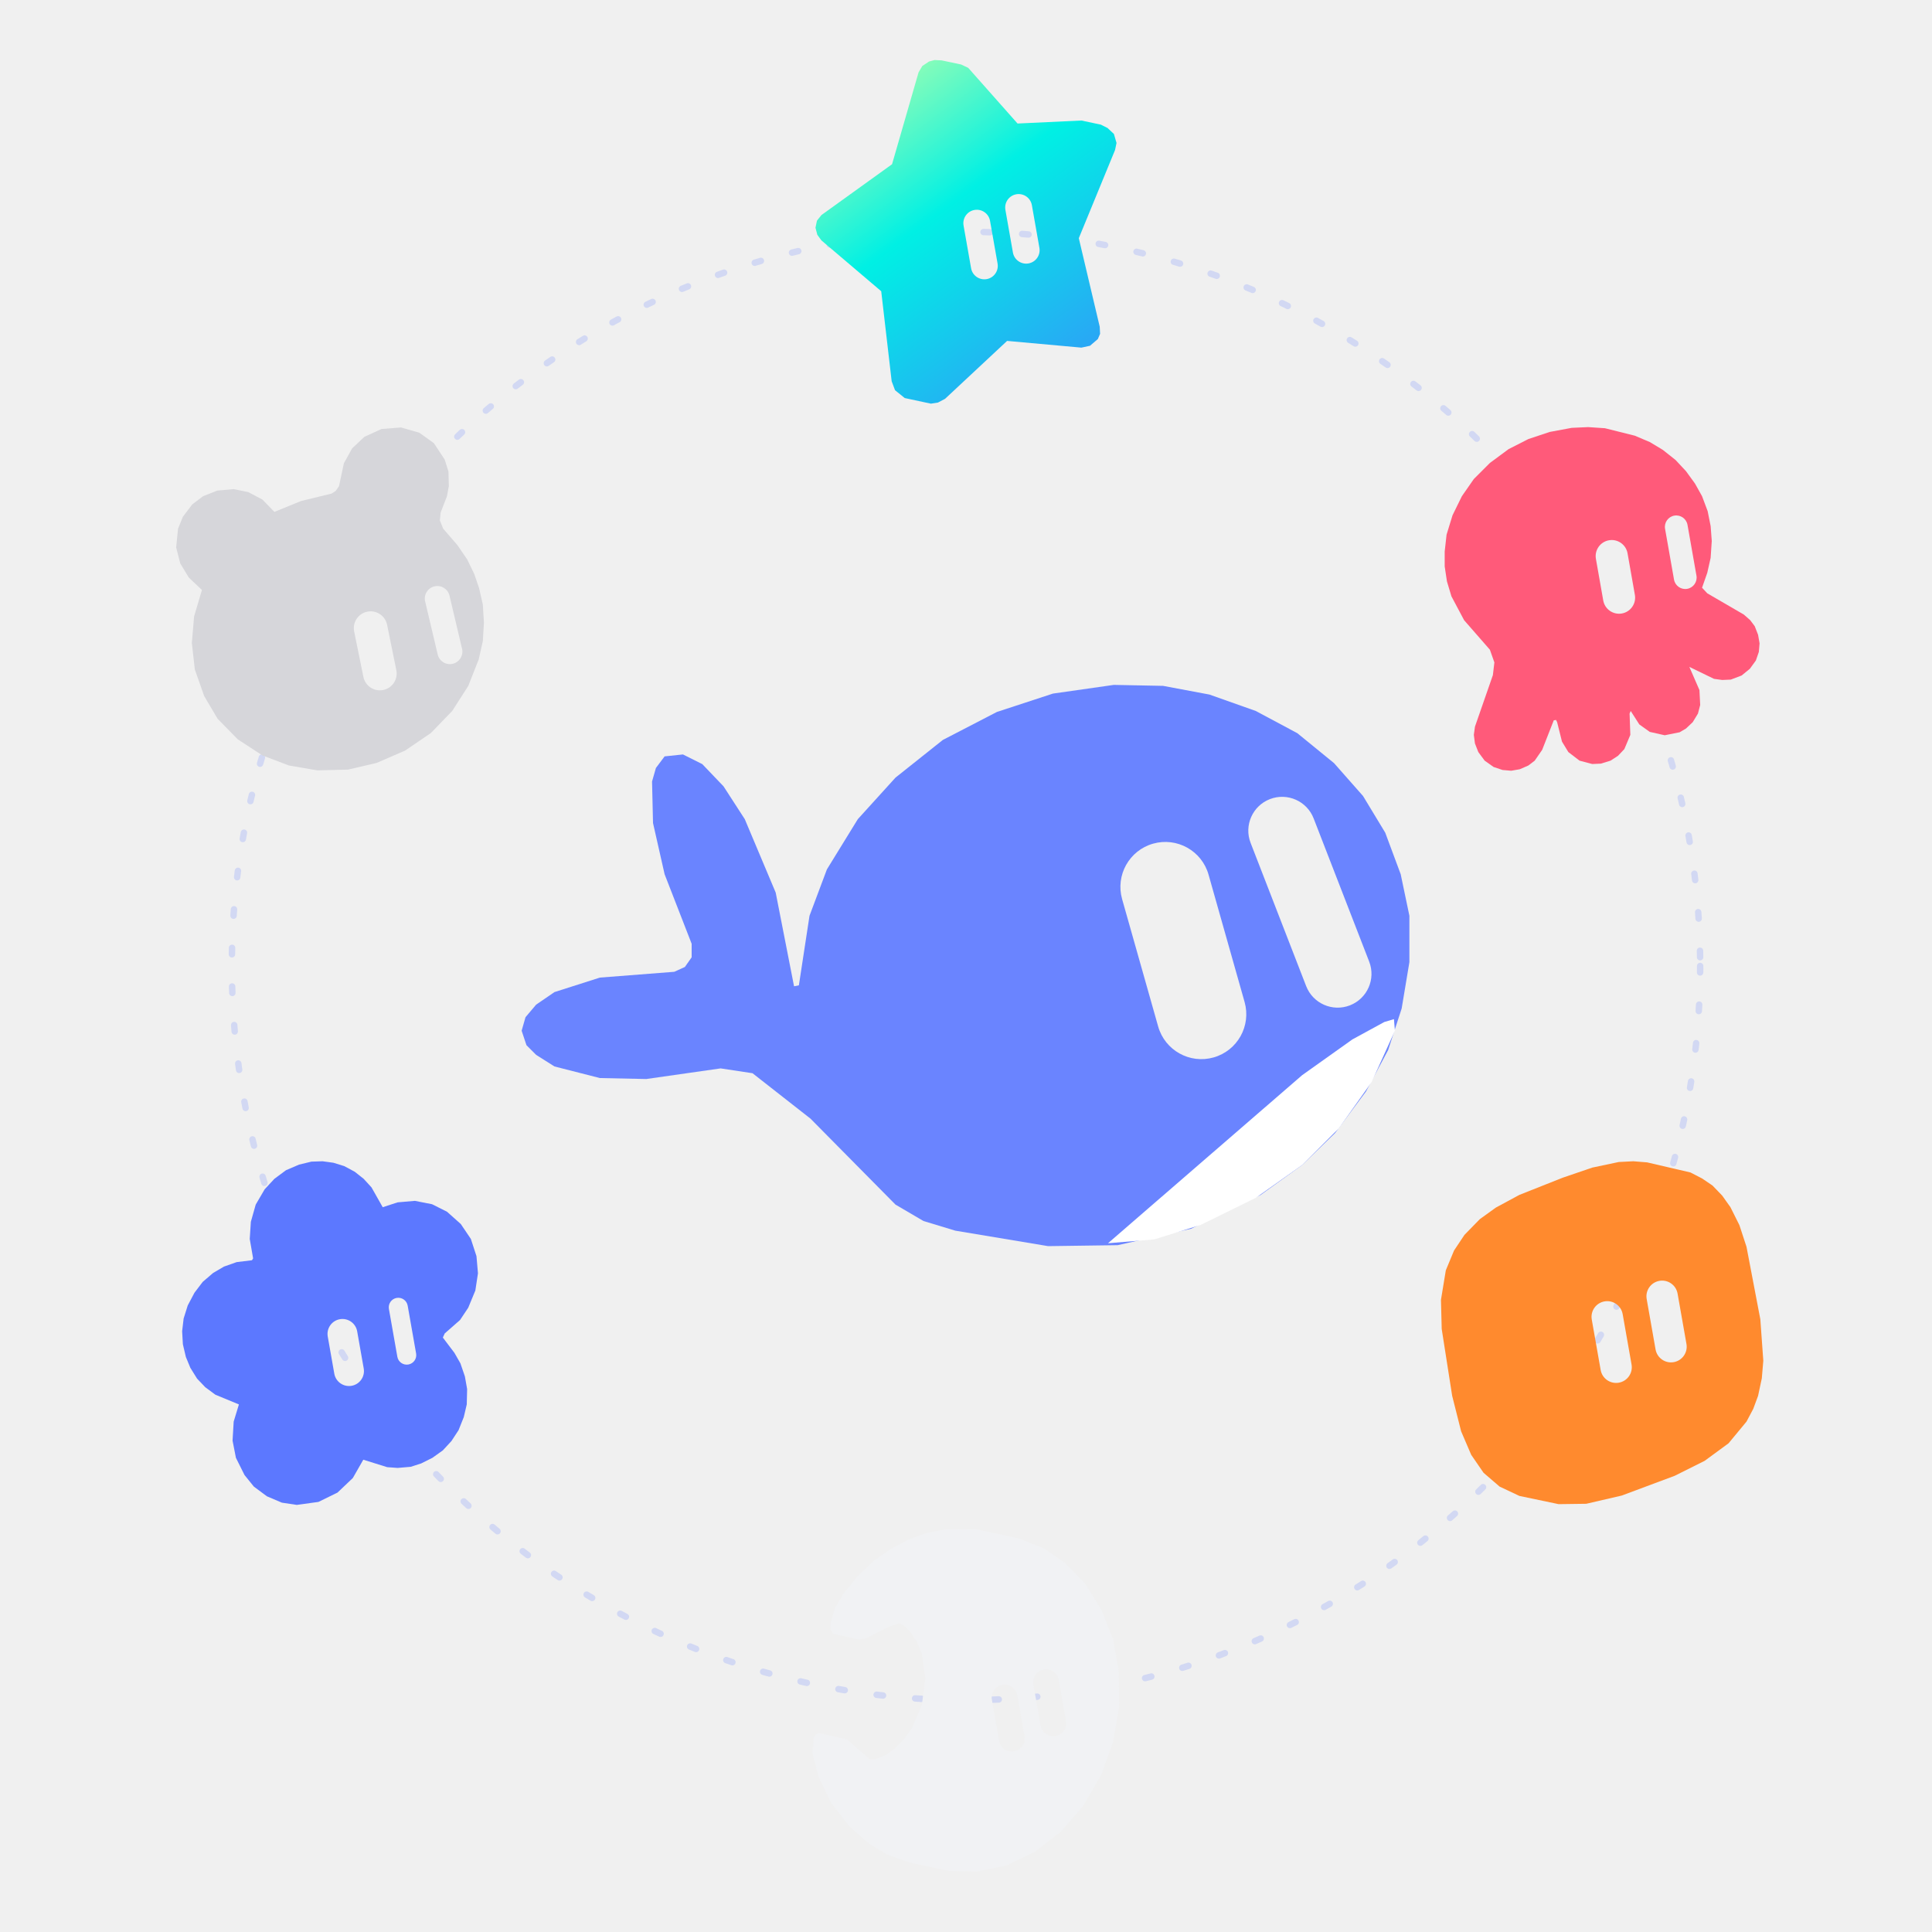
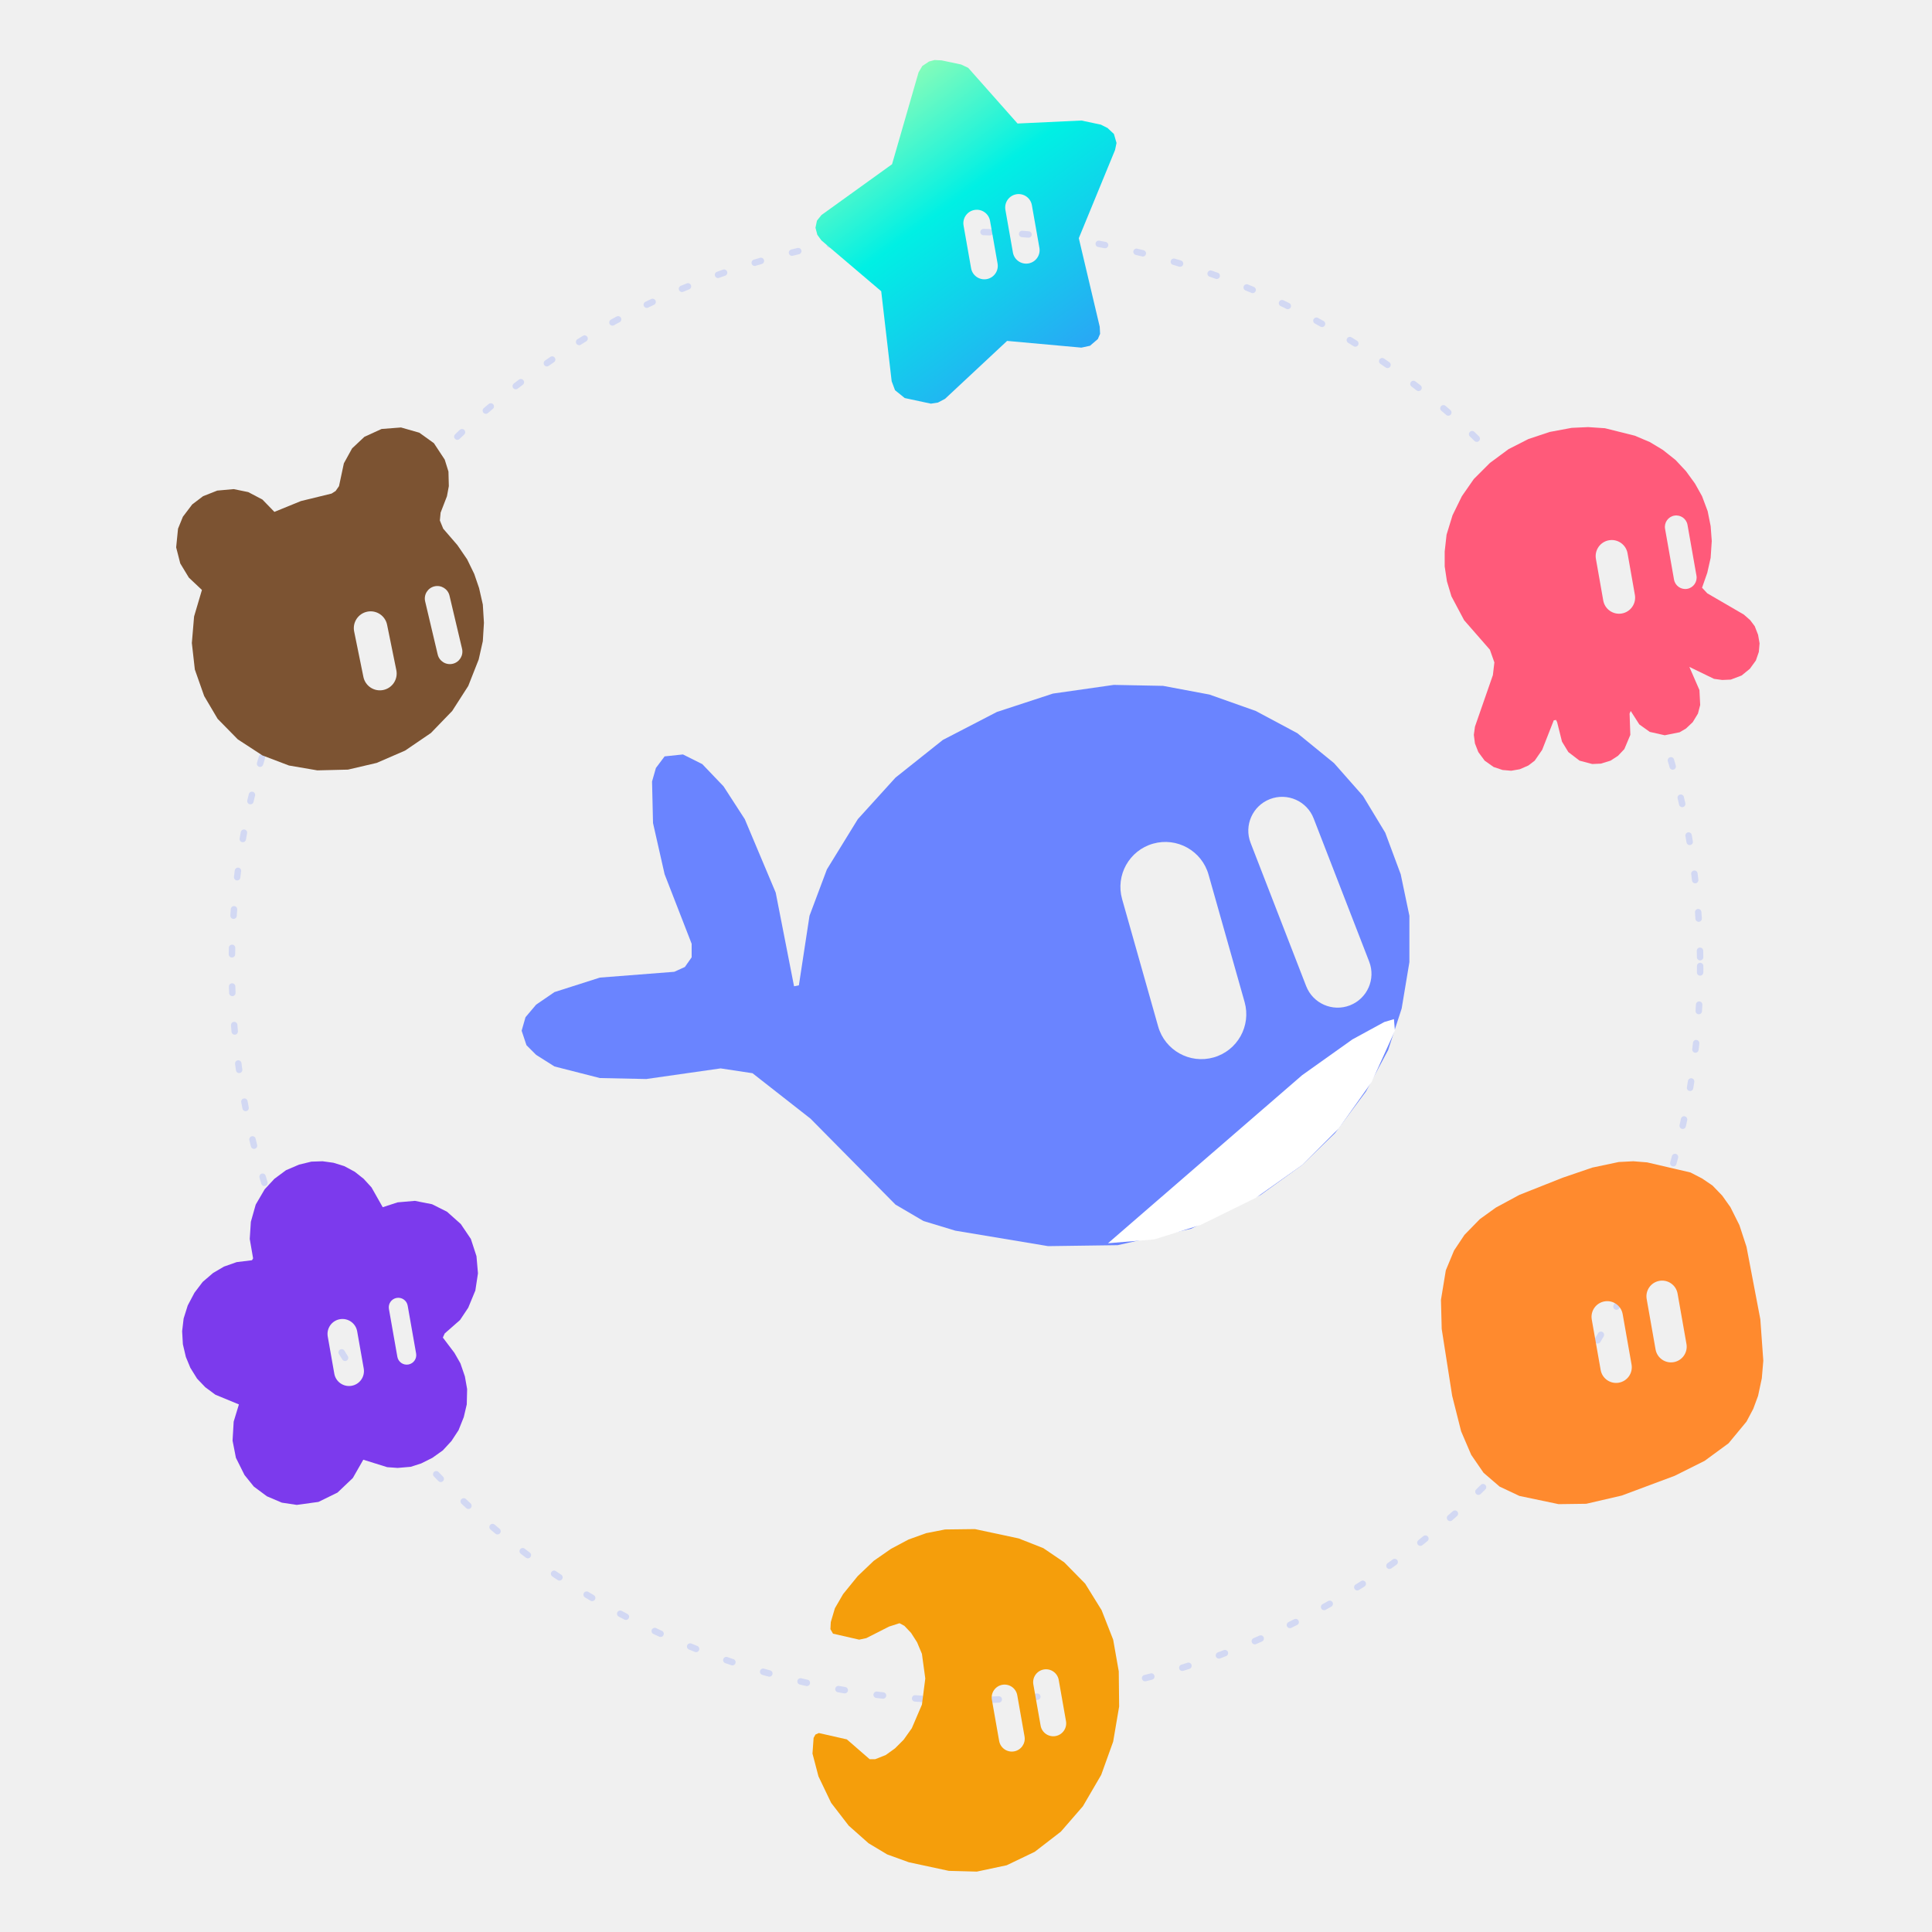
<svg xmlns="http://www.w3.org/2000/svg" viewBox="0 0 600 600" width="600" height="600" role="img" aria-label="DS Bot">
  <circle cx="300" cy="300" r="228" fill="none" stroke="#6A84FF" stroke-opacity=".22" stroke-width="2" stroke-dasharray="2 10" stroke-linecap="round" />
  <g transform="translate(242.0 14.0) scale(1.16)">
    <defs>
      <linearGradient id="ds-logo-dark-0g" gradientUnits="userSpaceOnUse" x1="18" y1="10" x2="78" y2="92">
        <stop offset="0" stop-color="#A4FFB0" />
        <stop offset="0.42" stop-color="#00F0E4" />
        <stop offset="1" stop-color="#2E9EF7" />
      </linearGradient>
      <mask id="ds-logo-dark-0" maskUnits="userSpaceOnUse" x="-100" y="-100" width="300" height="300">
        <rect x="-100" y="-100" width="300" height="300" fill="#fff" />
        <g transform="translate(53.9 53.4) rotate(-10)">
          <rect x="-3.6" y="-9.4" width="7.2" height="18.8" rx="3.6" fill="#000" />
        </g>
        <g transform="translate(65.1 49.2) rotate(-10)">
          <rect x="-3.6" y="-9.4" width="7.2" height="18.8" rx="3.6" fill="#000" />
        </g>
      </mask>
    </defs>
    <g mask="url(#ds-logo-dark-0)">
      <g fill-rule="evenodd">
        <path d="M40.1 4.4l1.5-.4 1.9 .1 5.2 1.1 1.9 .9 13.2 14.9 17.1-.8 5.2 1.1 1.8 .9 1.7 1.6 .7 2.4-.4 1.9-9.7 23.6 5.6 23.7 .1 1.9-.6 1.4-2.1 1.8-2.3 .5-19.9-1.8-16.6 15.5-1.9 1-1.9 .3-7-1.5-2.6-2.1-.9-2.4-2.8-24.1-16-13.6-1.1-1.5-.5-1.9 .4-1.9 1.2-1.5 18.9-13.6 7.1-24.6 1-1.7z" fill="url(#ds-logo-dark-0g)" />
      </g>
    </g>
  </g>
  <g transform="translate(439.5 128.0) scale(1.16)">
    <defs>
      <mask id="ds-logo-dark-1" maskUnits="userSpaceOnUse" x="-100" y="-100" width="300" height="300">
        <rect x="-100" y="-100" width="300" height="300" fill="#fff" />
        <g transform="translate(53.6 44.1) rotate(-10)">
          <rect x="-4.3" y="-9.95" width="8.6" height="19.9" rx="4.3" fill="#000" />
        </g>
        <g transform="translate(71.1 37.5) rotate(-10)">
          <rect x="-3.05" y="-9.95" width="6.1" height="19.9" rx="3.05" fill="#000" />
        </g>
      </mask>
    </defs>
    <g mask="url(#ds-logo-dark-1)">
      <g fill-rule="evenodd">
        <path d="M41.9 4.2l4.4-.2 4.5 .3 8 2 4 1.7 3.5 2.1 3.4 2.7 2.8 3 2.4 3.3 1.9 3.4 1.5 4 .8 4 .3 4-.3 4.5-.9 4-1.4 4 1.4 1.5 9.8 5.7 1.7 1.5 1.2 1.6 .9 2.3 .4 2.3-.2 2.3-.8 2.3-1.6 2.2-2.2 1.8-2.9 1.1-2.3 .1-2.2-.3-6.6-3.2 2.7 6.2 .2 4-.6 2.3-1.4 2.3-1.8 1.7-1.7 1-4 .8-4-.9-2.8-2-2.3-3.6-.3 .7 .2 5.7-1.6 3.8-1.7 1.8-2 1.3-2.6 .8-2.3 .1-3.4-.9-3-2.3-1.7-2.8-1.3-5.2-.3-.6-.6 .1-3.1 7.9-2 2.9-1.7 1.3-2.3 1-2.3 .4-2.3-.2-2.4-.8-2.4-1.7-1.7-2.3-.9-2.3-.3-2.3 .3-2.2 4.8-13.8 .4-3.4-1.2-3.4-6.9-7.9-3.4-6.4-1.2-4-.6-4 0-4 .5-4.5 1.6-5.2 2.5-5.1 3.2-4.6 4.3-4.3 5-3.7 5.3-2.7 5.7-1.9z" fill="#FF5A7A" />
      </g>
    </g>
  </g>
  <g transform="translate(439.5 356.0) scale(1.16)">
    <defs>
      <mask id="ds-logo-dark-2" maskUnits="userSpaceOnUse" x="-100" y="-100" width="300" height="300">
        <rect x="-100" y="-100" width="300" height="300" fill="#fff" />
        <g transform="translate(52.6 52.4) rotate(-10)">
          <rect x="-4.2" y="-11.05" width="8.4" height="22.1" rx="4.2" fill="#000" />
        </g>
        <g transform="translate(67.3 46.9) rotate(-10)">
          <rect x="-4.2" y="-11.05" width="8.4" height="22.1" rx="4.2" fill="#000" />
        </g>
      </mask>
    </defs>
    <g mask="url(#ds-logo-dark-2)">
      <g fill-rule="evenodd">
        <path d="M54.5 4.2l3.9-.2 3.7 .3 11.6 2.7 3.1 1.6 2.8 1.9 2.6 2.7 2.2 3.1 2.4 4.8 1.9 5.8 3.7 19.4 .8 11.1-.4 4.7-1 4.7-1.3 3.5-1.8 3.4-4.8 5.8-6.4 4.7-8 4-14.2 5.3-9.5 2.2-7.4 .1-10.5-2.2-5.3-2.5-4.3-3.7-3.3-4.8-2.7-6.3-2.4-9.5-2.8-17.9-.2-7.8 1.3-7.9 2.2-5.3 2.8-4.2 4.1-4.2 4.3-3.1 6.3-3.4 11.6-4.6 7.9-2.7z" fill="#FF8A2E" />
      </g>
    </g>
  </g>
  <g transform="translate(242.0 470.0) scale(1.16)">
    <defs>
      <mask id="ds-logo-dark-3" maskUnits="userSpaceOnUse" x="-100" y="-100" width="300" height="300">
        <rect x="-100" y="-100" width="300" height="300" fill="#fff" />
        <g transform="translate(61.3 54.8) rotate(-10)">
          <rect x="-3.45" y="-9.05" width="6.9" height="18.1" rx="3.45" fill="#000" />
        </g>
        <g transform="translate(72.4 50.7) rotate(-10)">
          <rect x="-3.45" y="-9.05" width="6.9" height="18.1" rx="3.45" fill="#000" />
        </g>
      </mask>
    </defs>
    <g mask="url(#ds-logo-dark-3)">
      <g fill-rule="evenodd">
-         <path d="M44.4 4.3l8-.1 11.7 2.5 6.6 2.6 5.6 3.8 5.6 5.7 4.4 7.1 3.1 7.9 1.5 8.5 .1 9.4-1.6 9.4-3.2 8.9-4.9 8.4-5.9 6.8-7 5.4-7.5 3.6-8 1.7-7.5-.2-10.7-2.3-5.8-2.1-5-3-5.3-4.7-4.7-6.1-3.4-7.1-1.6-6.1 .3-4.2 .5-.9 .9-.4 7.5 1.7 6.1 5.3 1.5 0 2.8-1.1 2.5-1.8 2.3-2.3 2.2-3.1 2.7-6.3 .9-7-.9-6.6-1.3-3.1-1.6-2.5-1.8-1.9-1.3-.7-2.8 .9-6.1 3.1-1.9 .4-7-1.6-.7-1.2 .1-1.9 1.1-3.7 2.2-3.8 3.9-4.8 4.3-4.1 4.6-3.2 4.7-2.5 4.7-1.7z" fill="#F1F2F4" />
+         <path d="M44.4 4.3l8-.1 11.7 2.5 6.6 2.6 5.6 3.8 5.6 5.7 4.4 7.1 3.1 7.9 1.5 8.5 .1 9.4-1.6 9.4-3.2 8.9-4.9 8.4-5.9 6.8-7 5.4-7.5 3.6-8 1.7-7.5-.2-10.7-2.3-5.8-2.1-5-3-5.3-4.7-4.7-6.1-3.4-7.1-1.6-6.1 .3-4.2 .5-.9 .9-.4 7.5 1.7 6.1 5.3 1.5 0 2.8-1.1 2.5-1.8 2.3-2.3 2.2-3.1 2.7-6.3 .9-7-.9-6.6-1.3-3.1-1.6-2.5-1.8-1.9-1.3-.7-2.8 .9-6.1 3.1-1.9 .4-7-1.6-.7-1.2 .1-1.9 1.1-3.7 2.2-3.8 3.9-4.8 4.3-4.1 4.6-3.2 4.7-2.5 4.7-1.7z" fill="#F59E0B" />
      </g>
    </g>
  </g>
  <g transform="translate(44.5 356.0) scale(1.16)">
    <defs>
      <mask id="ds-logo-dark-4" maskUnits="userSpaceOnUse" x="-100" y="-100" width="300" height="300">
        <rect x="-100" y="-100" width="300" height="300" fill="#fff" />
        <g transform="translate(54.2 55.2) rotate(-10)">
          <rect x="-4" y="-9.05" width="8" height="18.1" rx="4" fill="#000" />
        </g>
        <g transform="translate(69.4 49.5) rotate(-10)">
          <rect x="-2.55" y="-9.05" width="5.1" height="18.1" rx="2.55" fill="#000" />
        </g>
      </mask>
    </defs>
    <g mask="url(#ds-logo-dark-4)">
      <g fill-rule="evenodd">
-         <path d="M45 4.1l3-.1 2.9 .4 2.9 .9 2.8 1.5 2.4 1.9 2.1 2.3 3 5.3 4-1.3 4.6-.4 4.6 .9 4 2 3.7 3.3 2.7 4 1.5 4.6 .4 4.6-.7 4.6-1.9 4.6-2.2 3.3-4.1 3.6-.5 1.1 3.1 4.1 1.6 2.8 1.2 3.5 .6 3.4-.1 4.1-.8 3.4-1.4 3.5-1.9 2.9-2.3 2.5-2.8 2-3 1.5-2.8 .9-3.5 .3-2.8-.2-6.4-2-2.8 4.9-4.1 3.9-5.1 2.5-5.8 .8-4-.6-4-1.7-3.5-2.6-2.5-3.1-2.3-4.6-.9-4.6 .3-5.1 1.4-4.6-6.3-2.6-2.7-2-2.2-2.3-1.8-2.9-1.2-2.9-.8-3.4-.2-3.5 .4-3.4 1.1-3.5 1.8-3.4 2.2-2.9 2.8-2.4 2.9-1.7 3.4-1.2 4.1-.5 .3-.5-.9-5.2 .3-4.6 1.3-4.6 2.4-4.1 2.6-2.8 3.1-2.3 3.5-1.5z" fill="#5C78FF" />
+         <path d="M45 4.1l3-.1 2.9 .4 2.9 .9 2.8 1.5 2.4 1.9 2.1 2.3 3 5.3 4-1.3 4.6-.4 4.6 .9 4 2 3.7 3.3 2.7 4 1.5 4.6 .4 4.6-.7 4.6-1.9 4.6-2.2 3.3-4.1 3.6-.5 1.1 3.1 4.1 1.6 2.8 1.2 3.5 .6 3.4-.1 4.1-.8 3.4-1.4 3.5-1.9 2.9-2.3 2.5-2.8 2-3 1.5-2.8 .9-3.5 .3-2.8-.2-6.4-2-2.8 4.9-4.1 3.9-5.1 2.5-5.8 .8-4-.6-4-1.7-3.5-2.6-2.5-3.1-2.3-4.6-.9-4.6 .3-5.1 1.4-4.6-6.3-2.6-2.7-2-2.2-2.3-1.8-2.9-1.2-2.9-.8-3.4-.2-3.5 .4-3.4 1.1-3.5 1.8-3.4 2.2-2.9 2.8-2.4 2.9-1.7 3.4-1.2 4.1-.5 .3-.5-.9-5.2 .3-4.6 1.3-4.6 2.4-4.1 2.6-2.8 3.1-2.3 3.5-1.5z" fill="#7C3AED" />
      </g>
    </g>
  </g>
  <g transform="translate(44.5 128.0) scale(1.16)">
    <defs>
      <mask id="ds-logo-dark-5" maskUnits="userSpaceOnUse" x="-100" y="-100" width="300" height="300">
        <rect x="-100" y="-100" width="300" height="300" fill="#fff" />
        <g transform="translate(62.1 63.9) rotate(-11.5)">
          <rect x="-4.5" y="-10.7" width="9" height="21.4" rx="4.5" fill="#000" />
        </g>
        <g transform="translate(80.4 57) rotate(-13.3)">
          <rect x="-3.35" y="-10.65" width="6.7" height="21.3" rx="3.35" fill="#000" />
        </g>
      </mask>
    </defs>
    <g mask="url(#ds-logo-dark-5)">
      <g fill-rule="evenodd">
-         <path d="M63.8 4.5l5.2-.4 4.9 1.4 3.9 2.8 2.9 4.4 1 3.2 .1 3.9-.5 2.7-1.7 4.4-.2 2.1 .9 2.2 3.8 4.4 2.6 3.8 1.9 3.9 1.3 3.8 1 4.4 .3 4.9-.3 4.9-1.1 4.9-2.8 7.1-4.3 6.7-5.7 5.9-6.9 4.7-7.6 3.3-7.7 1.8-8.2 .2-7.6-1.3-7.1-2.7-6.6-4.3-5.4-5.5-3.6-6.1-2.5-7.1-.8-7.1 .6-7.1 2.1-7.1-3.5-3.3-2.3-3.8-1.1-4.3 .5-5 1.3-3.2 2.5-3.3 2.9-2.2 3.8-1.5 4.4-.4 3.9 .8 3.8 2 3.2 3.3 7.1-2.9 8.2-2 1.1-.7 .9-1.3 1.3-6.1 2.2-4 3.3-3.1z" fill="#D6D6DA" />
+         <path d="M63.8 4.5l5.2-.4 4.9 1.4 3.9 2.8 2.9 4.4 1 3.2 .1 3.9-.5 2.7-1.7 4.4-.2 2.1 .9 2.2 3.8 4.4 2.6 3.8 1.9 3.9 1.3 3.8 1 4.4 .3 4.9-.3 4.9-1.1 4.9-2.8 7.1-4.3 6.7-5.7 5.9-6.9 4.7-7.6 3.3-7.7 1.8-8.2 .2-7.6-1.3-7.1-2.7-6.6-4.3-5.4-5.5-3.6-6.1-2.5-7.1-.8-7.1 .6-7.1 2.1-7.1-3.5-3.3-2.3-3.8-1.1-4.3 .5-5 1.3-3.2 2.5-3.3 2.9-2.2 3.8-1.5 4.4-.4 3.9 .8 3.8 2 3.2 3.3 7.1-2.9 8.2-2 1.1-.7 .9-1.3 1.3-6.1 2.2-4 3.3-3.1z" fill="#7C5332" />
      </g>
    </g>
  </g>
  <g transform="translate(150.0 150.0) scale(3)">
    <defs>
      <mask id="ds-logo-dark-6" maskUnits="userSpaceOnUse" x="-100" y="-100" width="300" height="300">
        <rect x="-100" y="-100" width="300" height="300" fill="#fff" />
        <g transform="translate(72.5 48.4) rotate(-15.8)">
          <rect x="-4.65" y="-11.5" width="9.3" height="23" rx="4.65" fill="#000" />
        </g>
        <g transform="translate(85.6 43.4) rotate(-21.2)">
          <rect x="-3.5" y="-11.45" width="7" height="22.9" rx="3.5" fill="#000" />
        </g>
      </mask>
    </defs>
    <g mask="url(#ds-logo-dark-6)">
      <g fill-rule="evenodd">
        <path d="M65.3 20.9l5.1 .1 4.8 .9 4.8 1.7 4.3 2.3 3.8 3.1 3 3.4 2.3 3.8 1.6 4.3 .9 4.3 0 4.8-.8 4.8-1.4 4.3-2.3 4.3-3.2 4.3-3.4 3.3-4.3 3.1-7.2 3.5-7.6 1.7-7.2 .1-9.6-1.6-3.3-1-2.9-1.7-8.8-8.9-6-4.7-3.3-.5-7.7 1.1-4.8-.1-4.7-1.2-1.9-1.2-1-1-.5-1.5 .4-1.4 1.1-1.3 1.9-1.3 4.7-1.5 7.7-.6 1.1-.5 .7-1 0-1.4-2.8-7.2-1.2-5.3-.1-4.3 .4-1.4 .9-1.2 1.9-.2 2 1 2.2 2.3 2.2 3.4 3.2 7.6 1.9 9.7 .5-.1 1.1-7.2 1.8-4.8 3.2-5.2 3.9-4.3 4.9-3.9 5.6-2.9 5.8-1.9z" fill="#6A84FF" />
        <path d="M93.3 55.8l1-.3 .1 1.2-2.4 5.3-3.4 4.8-3.8 3.8-4.8 3.4-5.7 2.8-4.8 1.5-4.8 .4 20.1-17.4 5.2-3.7z" fill="#fff" fill-opacity="1" />
      </g>
    </g>
  </g>
</svg>
